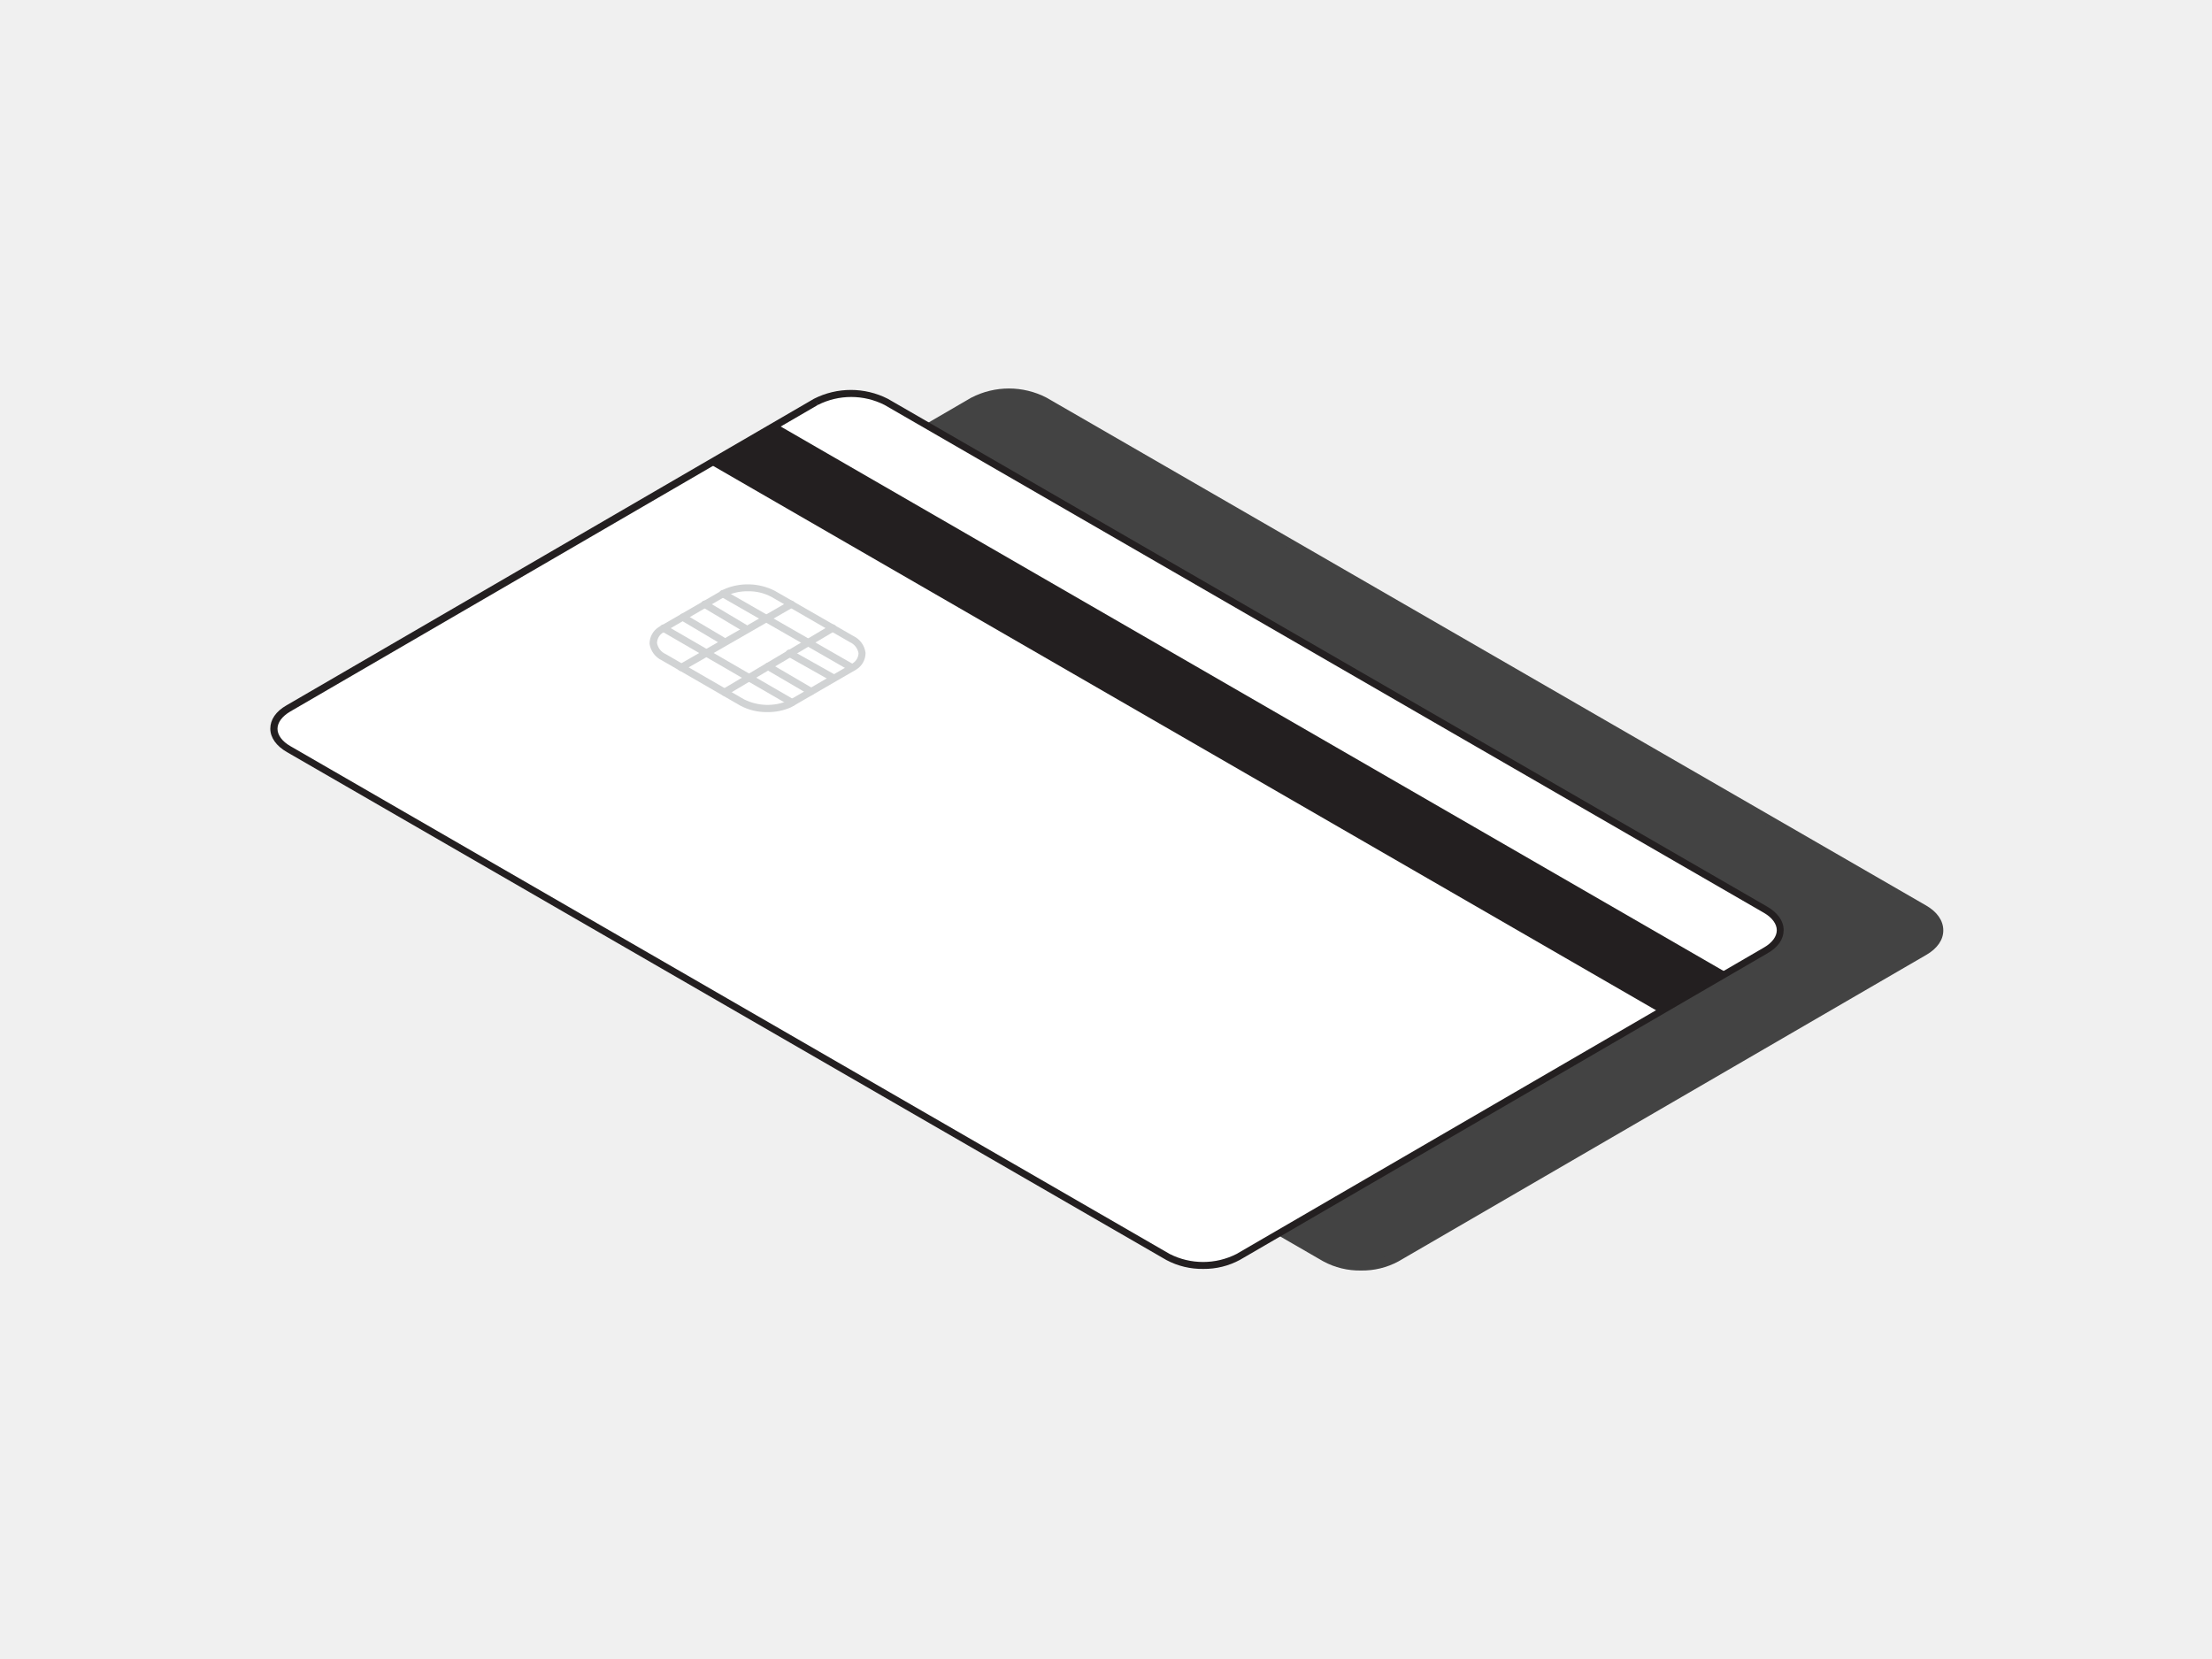
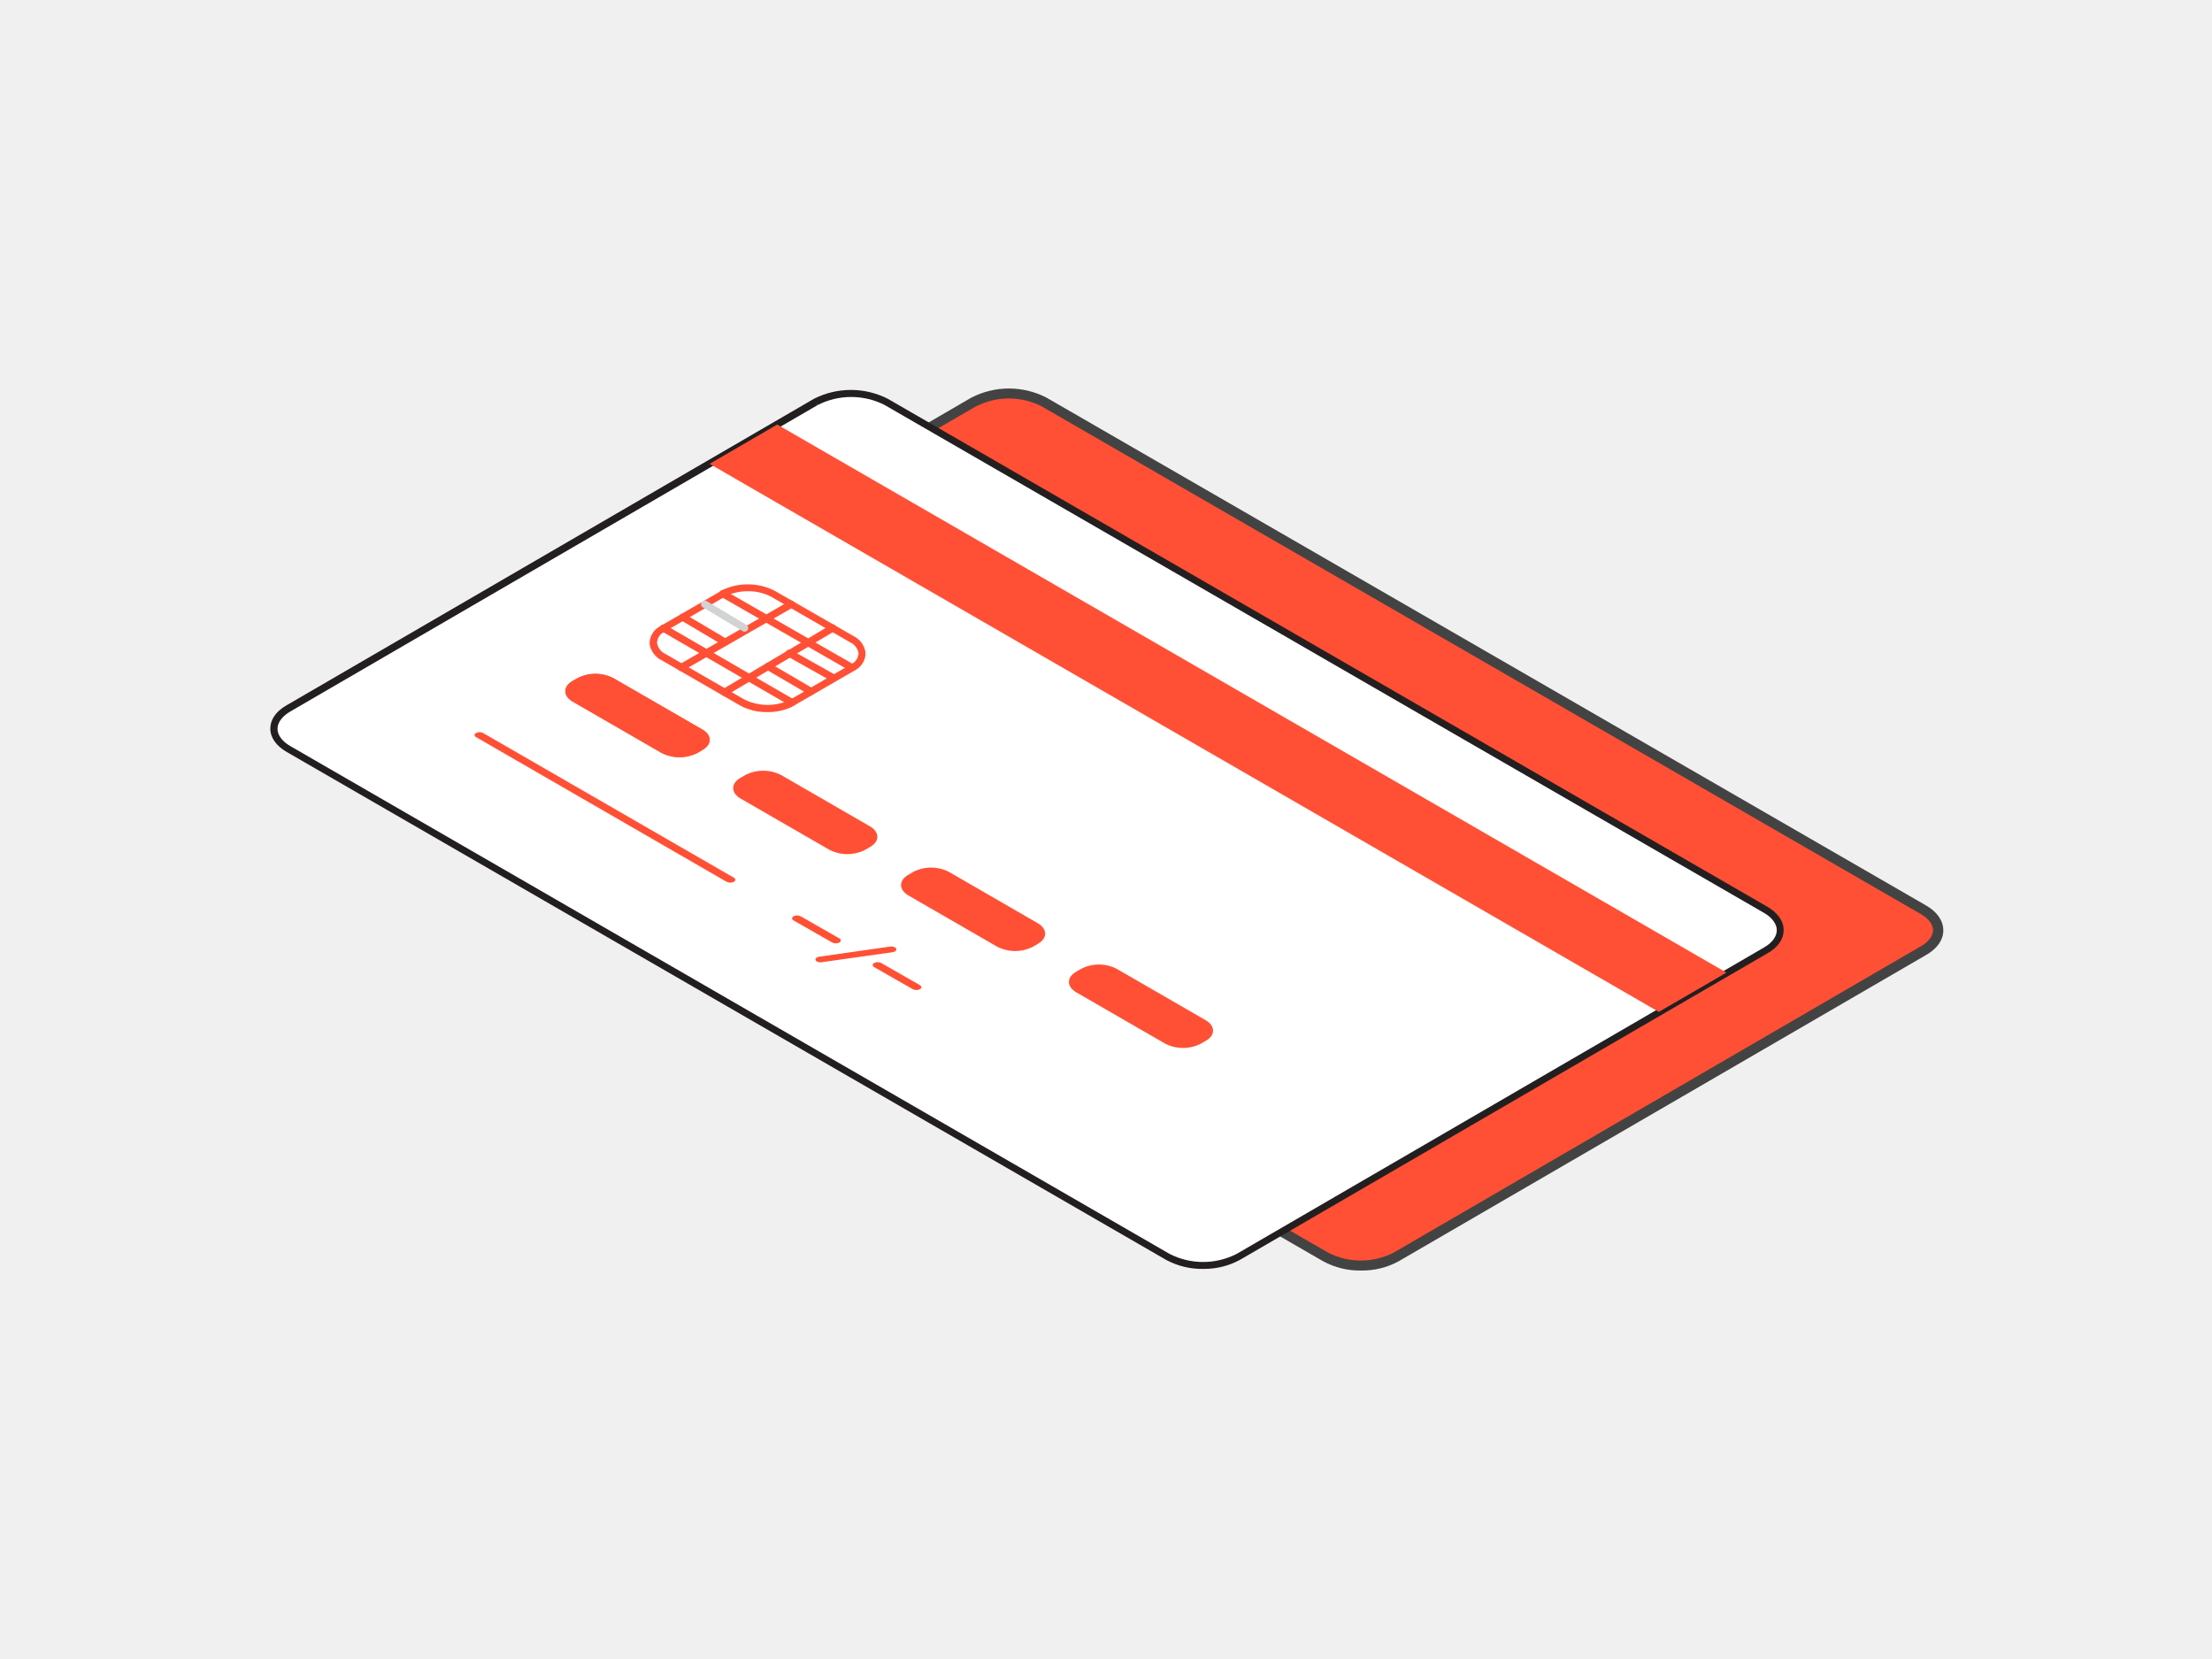
<svg xmlns="http://www.w3.org/2000/svg" viewBox="0 0 400 300" data-imageid="credit-card-93" imageName="Credit Card" class="illustrations_image" style="width: 272px;">
  <g id="_393_credit_card_flatline" data-name="#393_credit_card_flatline">
-     <path d="M176,72.69a14,14,0,0,1,12.71,0L347.8,164.51c3.52,2,3.54,5.33,0,7.37l-95.4,55.43a14,14,0,0,1-12.7,0l-159-91.83c-3.52-2-3.54-5.32,0-7.35Z" fill="#434343" class="target-color" />
+     <path d="M176,72.69a14,14,0,0,1,12.71,0L347.8,164.51c3.52,2,3.54,5.33,0,7.37l-95.4,55.43a14,14,0,0,1-12.7,0l-159-91.83c-3.52-2-3.54-5.32,0-7.35Z" fill="#FF5035" class="target-color" />
    <path d="M246.11,229.75a13.83,13.83,0,0,1-6.82-1.66l-159-91.82c-2-1.16-3.1-2.75-3.11-4.48s1.09-3.3,3.07-4.44l95.39-55.44h0a14.8,14.8,0,0,1,13.61,0l159.05,91.83c2,1.15,3.1,2.74,3.11,4.48s-1.09,3.3-3.07,4.45L252.9,228.09A13.72,13.72,0,0,1,246.11,229.75ZM176.5,73.47,81.1,128.91c-1.39.81-2.16,1.83-2.16,2.88s.78,2.09,2.2,2.91l159.05,91.83a13,13,0,0,0,11.8,0l95.39-55.43c1.4-.82,2.17-1.84,2.17-2.89s-.79-2.1-2.21-2.92l-159-91.82a13,13,0,0,0-11.8,0Z" fill="#434343" />
    <path d="M147.55,72.69a14,14,0,0,1,12.71,0l159.05,91.82c3.52,2,3.54,5.33,0,7.37L224,227.31a14,14,0,0,1-12.71,0l-159-91.83c-3.52-2-3.54-5.32,0-7.35Z" fill="#fff" />
    <path d="M217.62,229.46a13.76,13.76,0,0,1-6.69-1.6L51.88,136c-1.91-1.1-3-2.61-3-4.24s1-3.11,2.92-4.21l95.39-55.44a14.74,14.74,0,0,1,13.35,0l159,91.82c1.92,1.11,3,2.61,3,4.25s-1,3.12-2.93,4.21l-95.4,55.44A13.57,13.57,0,0,1,217.62,229.46ZM147.55,72.69l.32.55L52.48,128.67c-1.48.87-2.3,2-2.3,3.12s.83,2.28,2.34,3.14l159,91.83a13.33,13.33,0,0,0,12.08,0L319,171.33c1.48-.86,2.3-2,2.3-3.12s-.83-2.28-2.34-3.15l-159-91.83a13.34,13.34,0,0,0-12.07,0Z" fill="#231f20" />
-     <path d="M138.73,128.77a10,10,0,0,1-4.86-1.17l-14.19-8.19a3.94,3.94,0,0,1-2.22-3,3.56,3.56,0,0,1,1.63-3l.56-.33,11.25-6.51a10.78,10.78,0,0,1,9.21.27L154.3,115a3.91,3.91,0,0,1,2.22,3.07,3.52,3.52,0,0,1-1.67,3l-11.8,6.83A10.28,10.28,0,0,1,138.73,128.77Zm-3.5-21.85a8.86,8.86,0,0,0-3.75.77l-.45.24-11.22,6.52a2.27,2.27,0,0,0-1,1.83,2.7,2.7,0,0,0,1.57,2l14.18,8.19a9.52,9.52,0,0,0,7.94.25l.92-.51,9.83-5.71h0l.92-.54a2.22,2.22,0,0,0,1.08-1.84,2.69,2.69,0,0,0-1.57-2l-14.19-8.19A8.66,8.66,0,0,0,135.23,106.92Z" fill="#d1d3d4" />
-     <path d="M143.21,127.7a.68.68,0,0,1-.33-.09l-23.23-13.45a.67.67,0,0,1-.24-.9.66.66,0,0,1,.9-.24l23.23,13.46a.65.65,0,0,1,.24.89A.65.65,0,0,1,143.21,127.7Z" fill="#d1d3d4" />
-     <path d="M123.18,121.36a.68.68,0,0,1-.57-.33.65.65,0,0,1,.25-.89l19.9-11.45a.67.67,0,0,1,.9.24.66.66,0,0,1-.25.9l-19.9,11.44A.63.63,0,0,1,123.18,121.36Z" fill="#d1d3d4" />
-     <path d="M131,125.85a.66.66,0,0,1-.33-1.22L150.25,113a.66.66,0,0,1,.9.23.65.65,0,0,1-.23.9l-19.57,11.61A.69.69,0,0,1,131,125.85Z" fill="#d1d3d4" />
-     <path d="M154,121.36a.8.8,0,0,1-.33-.08l-23.28-13.36a.67.67,0,0,1-.24-.9.66.66,0,0,1,.9-.24l23.28,13.35a.67.67,0,0,1,.24.9A.65.65,0,0,1,154,121.36Z" fill="#d1d3d4" />
-     <path d="M150.58,123.19a.79.79,0,0,1-.32-.08l-7.84-4.41a.66.66,0,0,1,.65-1.15l7.84,4.41a.66.66,0,0,1-.33,1.23Z" fill="#d1d3d4" />
-     <path d="M146.66,125.71a.68.68,0,0,1-.33-.09l-7.78-4.55a.66.66,0,0,1-.23-.9.65.65,0,0,1,.9-.23l7.78,4.55a.66.66,0,0,1-.34,1.22Z" fill="#d1d3d4" />
-     <path d="M130.72,116.55a.66.66,0,0,1-.33-.09l-7.29-4.32a.66.66,0,0,1,.67-1.13l7.29,4.32a.66.66,0,0,1-.34,1.22Z" fill="#d1d3d4" />
+     <path d="M138.73,128.77a10,10,0,0,1-4.86-1.17l-14.19-8.19a3.94,3.94,0,0,1-2.22-3,3.56,3.56,0,0,1,1.63-3l.56-.33,11.25-6.51a10.78,10.78,0,0,1,9.21.27L154.3,115a3.91,3.91,0,0,1,2.22,3.07,3.52,3.52,0,0,1-1.67,3l-11.8,6.83A10.28,10.28,0,0,1,138.73,128.77Zm-3.5-21.85a8.86,8.86,0,0,0-3.75.77l-.45.24-11.22,6.52a2.27,2.27,0,0,0-1,1.83,2.7,2.7,0,0,0,1.57,2l14.18,8.19a9.52,9.52,0,0,0,7.94.25l.92-.51,9.83-5.71h0l.92-.54a2.22,2.22,0,0,0,1.08-1.84,2.69,2.69,0,0,0-1.57-2l-14.19-8.19A8.66,8.66,0,0,0,135.23,106.92Z" fill="#FF5035" />
+     <path d="M143.21,127.7a.68.68,0,0,1-.33-.09l-23.23-13.45a.67.67,0,0,1-.24-.9.66.66,0,0,1,.9-.24l23.23,13.46a.65.65,0,0,1,.24.89A.65.65,0,0,1,143.21,127.7Z" fill="#FF5035" />
+     <path d="M123.18,121.36a.68.68,0,0,1-.57-.33.65.65,0,0,1,.25-.89l19.9-11.45a.67.67,0,0,1,.9.24.66.66,0,0,1-.25.9l-19.9,11.44A.63.63,0,0,1,123.18,121.36Z" fill="#FF5035" />
+     <path d="M131,125.85a.66.66,0,0,1-.33-1.22L150.25,113a.66.66,0,0,1,.9.23.65.65,0,0,1-.23.9l-19.57,11.61A.69.69,0,0,1,131,125.85Z" fill="#FF5035" />
+     <path d="M154,121.36a.8.8,0,0,1-.33-.08l-23.28-13.36a.67.67,0,0,1-.24-.9.66.66,0,0,1,.9-.24l23.28,13.35a.67.67,0,0,1,.24.9A.65.65,0,0,1,154,121.36Z" fill="#FF5035" />
+     <path d="M150.58,123.19a.79.79,0,0,1-.32-.08l-7.84-4.41a.66.66,0,0,1,.65-1.15l7.84,4.41a.66.66,0,0,1-.33,1.23Z" fill="#FF5035" />
+     <path d="M146.66,125.71a.68.68,0,0,1-.33-.09l-7.78-4.55a.66.66,0,0,1-.23-.9.65.65,0,0,1,.9-.23l7.78,4.55a.66.66,0,0,1-.34,1.22Z" fill="#FF5035" />
+     <path d="M130.72,116.55a.66.66,0,0,1-.33-.09l-7.29-4.32a.66.66,0,0,1,.67-1.13l7.29,4.32a.66.66,0,0,1-.34,1.22Z" fill="#FF5035" />
    <path d="M134.69,114.25a.61.61,0,0,1-.34-.1l-7.26-4.33a.65.65,0,0,1-.22-.9.66.66,0,0,1,.9-.23L135,113a.67.67,0,0,1-.34,1.23Z" fill="#d1d3d4" />
-     <polygon points="312.2 175.88 299.97 182.98 128.32 83.88 140.55 76.77 312.2 175.88" fill="#231f20" />
-     <path d="M127,131.91c1.79,1,1.8,2.7,0,3.73l-.88.52a7.15,7.15,0,0,1-6.45,0l-16.09-9.29c-1.78-1-1.79-2.71,0-3.74l.89-.51a7.1,7.1,0,0,1,6.44,0Z" fill="#fff" />
-     <path d="M134.79,140.14l-.89.52c-1.76,1-1.75,2.7,0,3.73L150,153.68a7.1,7.1,0,0,0,6.44,0l.88-.51c1.78-1,1.77-2.7,0-3.74l-16.09-9.29a7.13,7.13,0,0,0-6.44,0M195.5,175.2l-.88.51c-1.77,1-1.77,2.7,0,3.73l16.09,9.29a7.1,7.1,0,0,0,6.44,0l.88-.51c1.78-1,1.76-2.71,0-3.73l-16.09-9.29a7,7,0,0,0-6.44,0m-91.95-52.07c-1.77,1-1.76,2.71,0,3.74l16.09,9.29a7.15,7.15,0,0,0,6.45,0l.88-.52c1.78-1,1.77-2.7,0-3.73l-16.09-9.29a7.1,7.1,0,0,0-6.44,0l-.89.51m61.6,34.54-.89.52c-1.76,1-1.76,2.7,0,3.73l16.08,9.28a7.09,7.09,0,0,0,6.45,0l.88-.52c1.78-1,1.76-2.7,0-3.73l-16.08-9.29a7.1,7.1,0,0,0-6.44,0m-33.73,1.8a1.44,1.44,0,0,0,1.28,0,.4.4,0,0,0,0-.75L87.36,132.55a1.41,1.41,0,0,0-1.28,0c-.35.2-.35.53,0,.74l45.34,26.18m16.31,14.4a1.41,1.41,0,0,0,.86.13l12.82-1.81c.48-.07.77-.36.65-.64a.55.55,0,0,0-.24-.24,1.43,1.43,0,0,0-.85-.14L148.15,173c-.48.07-.78.35-.66.63a.57.57,0,0,0,.24.25m17.34,5a1.38,1.38,0,0,0,1.28,0c.35-.2.35-.53,0-.74l-7-4a1.41,1.41,0,0,0-1.28,0c-.35.2-.35.53,0,.74l7,4M144.78,165.7a1.41,1.41,0,0,0-1.28,0c-.35.21-.35.54,0,.74l7,4a1.41,1.41,0,0,0,1.28,0,.4.4,0,0,0,0-.75l-7-4" fill="#fff" class="target-color" />
+     <polygon points="312.2 175.88 299.97 182.98 128.32 83.88 140.55 76.77 312.2 175.88" fill="#FF5035" />
+     <path d="M127,131.91c1.79,1,1.8,2.7,0,3.73l-.88.52a7.15,7.15,0,0,1-6.45,0l-16.09-9.29c-1.78-1-1.79-2.71,0-3.74l.89-.51a7.1,7.1,0,0,1,6.44,0Z" fill="#FF5035" />
+     <path d="M134.79,140.14l-.89.52c-1.76,1-1.75,2.7,0,3.73L150,153.68a7.1,7.1,0,0,0,6.44,0l.88-.51c1.78-1,1.77-2.7,0-3.74l-16.09-9.29a7.13,7.13,0,0,0-6.44,0M195.5,175.2l-.88.51c-1.77,1-1.77,2.7,0,3.73l16.09,9.29a7.1,7.1,0,0,0,6.44,0l.88-.51c1.78-1,1.76-2.71,0-3.73l-16.09-9.29a7,7,0,0,0-6.44,0m-91.95-52.07c-1.77,1-1.76,2.71,0,3.74l16.09,9.29a7.15,7.15,0,0,0,6.45,0l.88-.52c1.78-1,1.77-2.7,0-3.73l-16.09-9.29a7.1,7.1,0,0,0-6.44,0l-.89.51m61.6,34.54-.89.52c-1.76,1-1.76,2.7,0,3.73l16.08,9.28a7.09,7.09,0,0,0,6.45,0l.88-.52c1.78-1,1.76-2.7,0-3.73l-16.08-9.29a7.1,7.1,0,0,0-6.44,0m-33.73,1.8a1.44,1.44,0,0,0,1.28,0,.4.4,0,0,0,0-.75L87.36,132.55a1.41,1.41,0,0,0-1.28,0c-.35.2-.35.53,0,.74l45.34,26.18m16.31,14.4a1.41,1.41,0,0,0,.86.13l12.82-1.81c.48-.07.77-.36.65-.64a.55.55,0,0,0-.24-.24,1.43,1.43,0,0,0-.85-.14L148.15,173c-.48.07-.78.35-.66.63a.57.57,0,0,0,.24.25m17.34,5a1.38,1.38,0,0,0,1.28,0c.35-.2.35-.53,0-.74l-7-4a1.41,1.41,0,0,0-1.28,0c-.35.2-.35.53,0,.74l7,4M144.78,165.7a1.41,1.41,0,0,0-1.28,0c-.35.21-.35.54,0,.74l7,4a1.41,1.41,0,0,0,1.28,0,.4.4,0,0,0,0-.75l-7-4" fill="#FF5035" class="target-color" />
  </g>
</svg>
